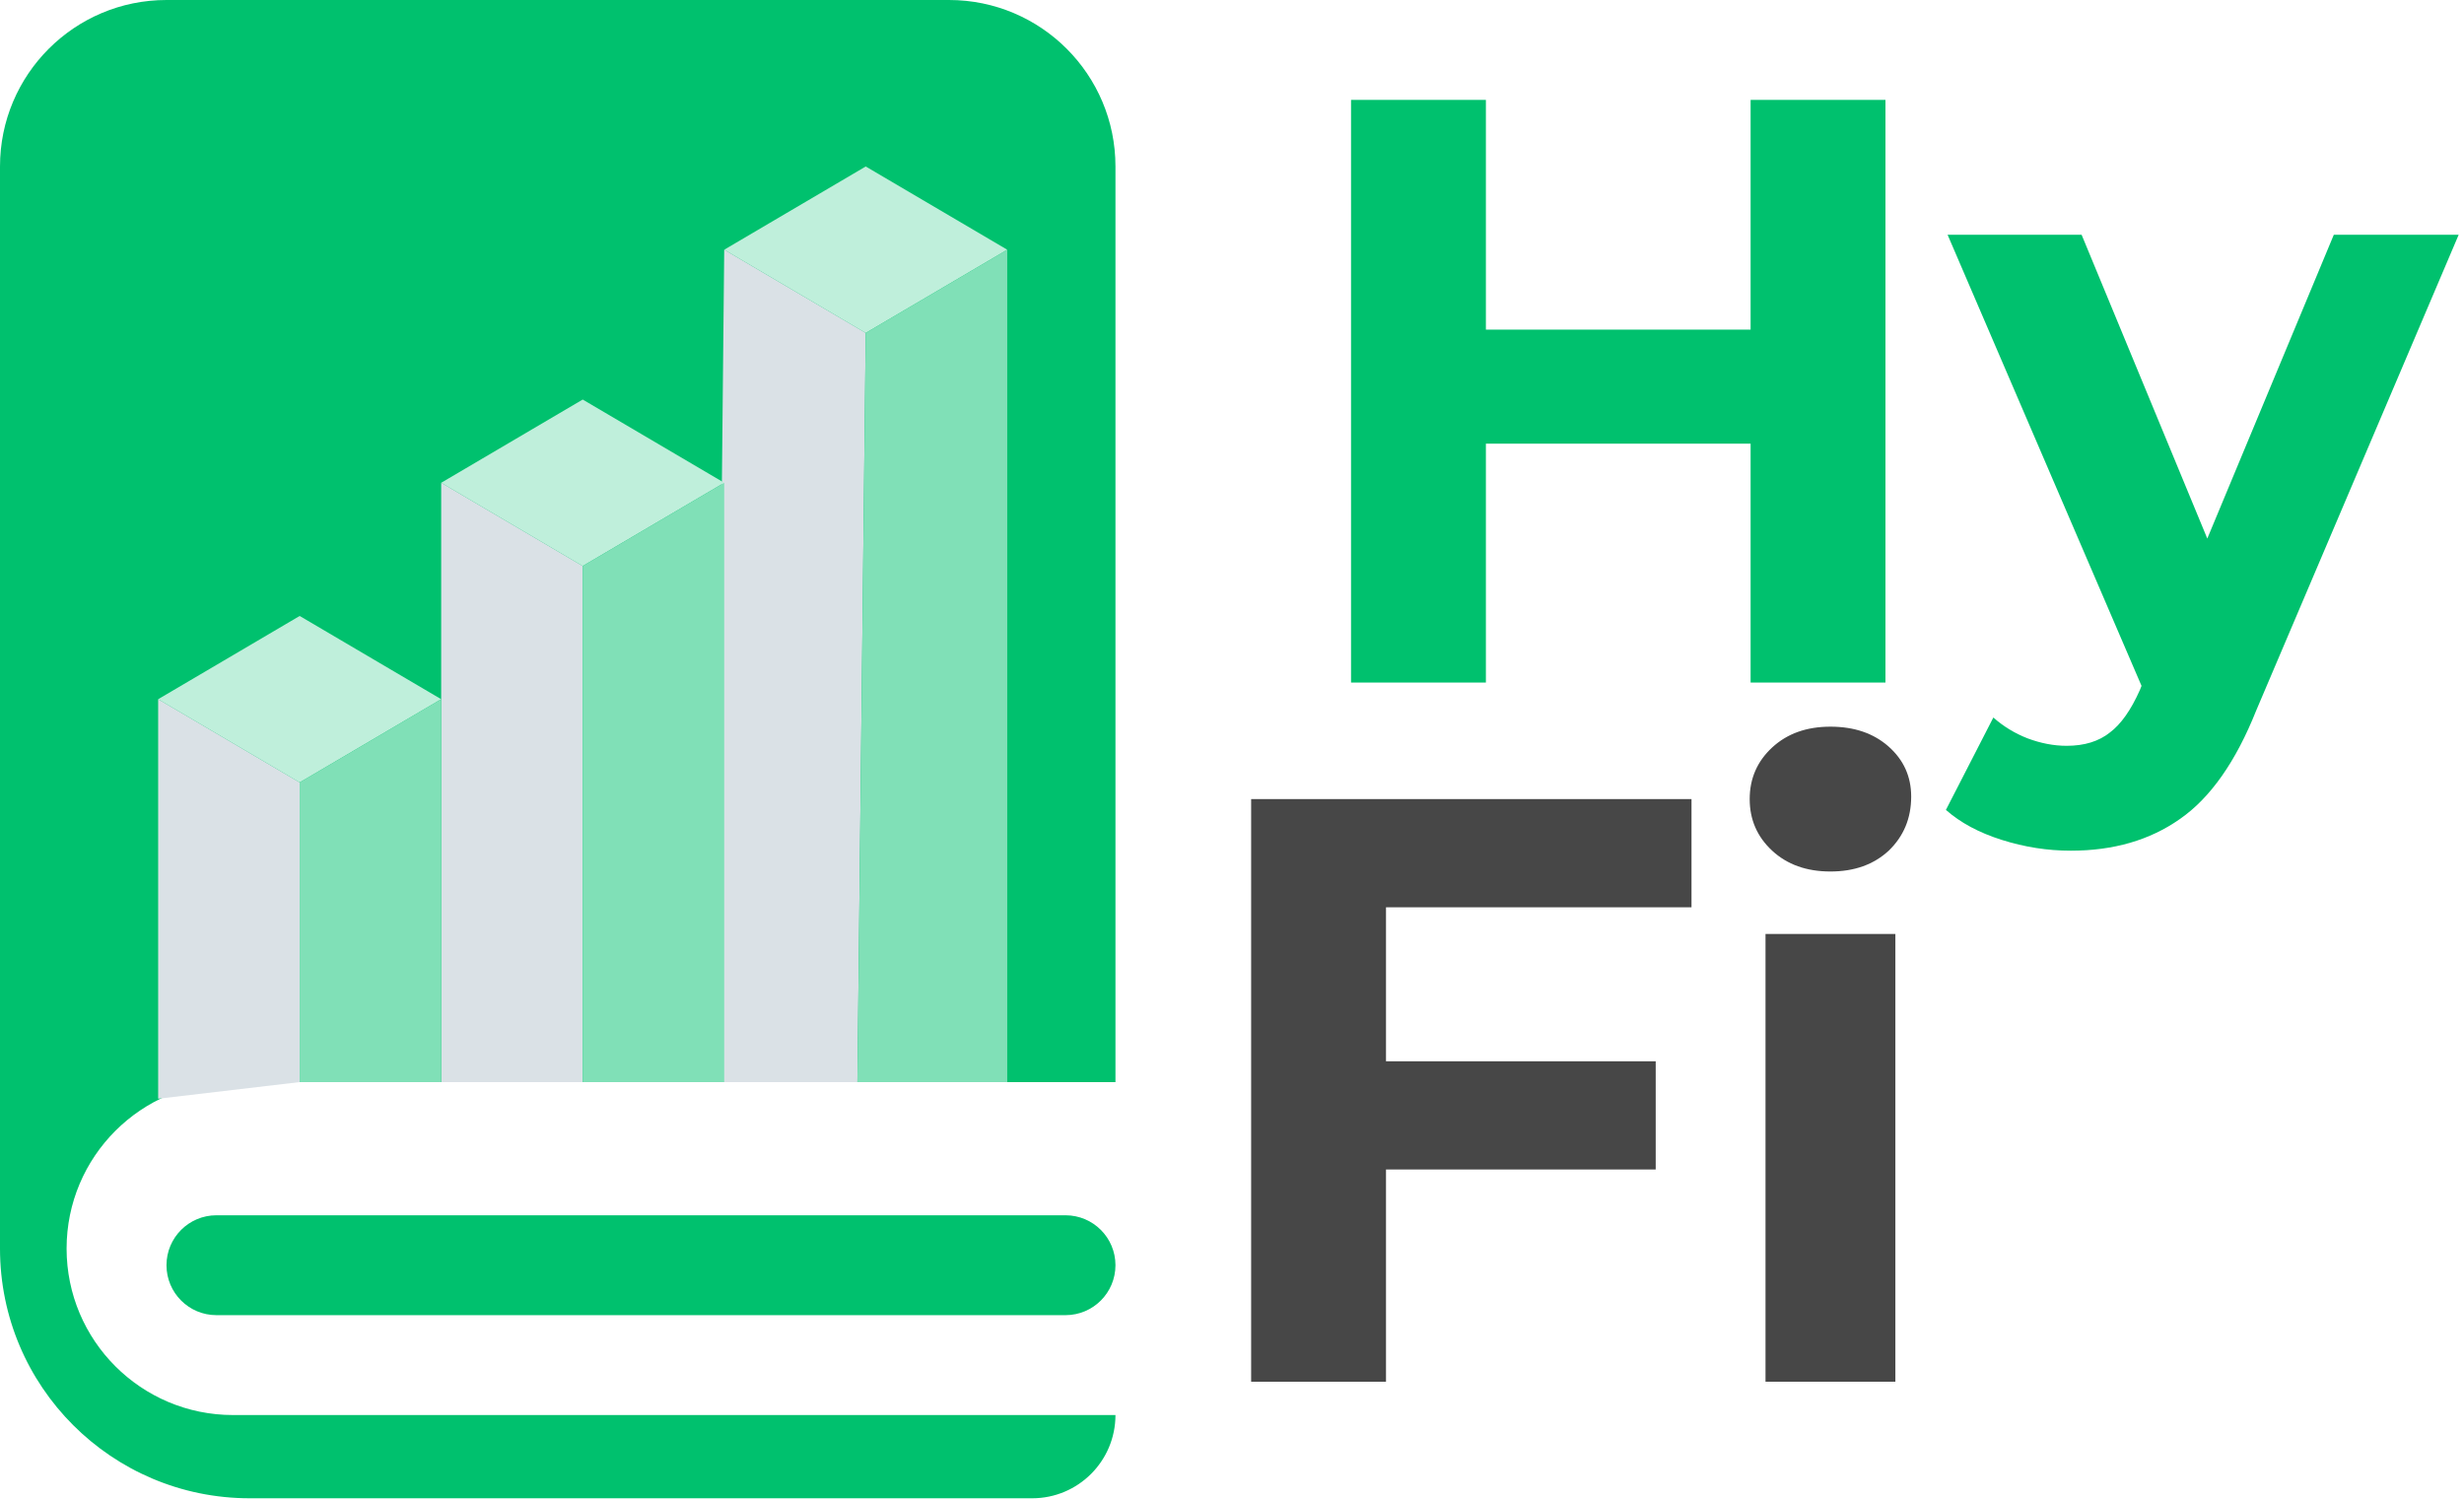
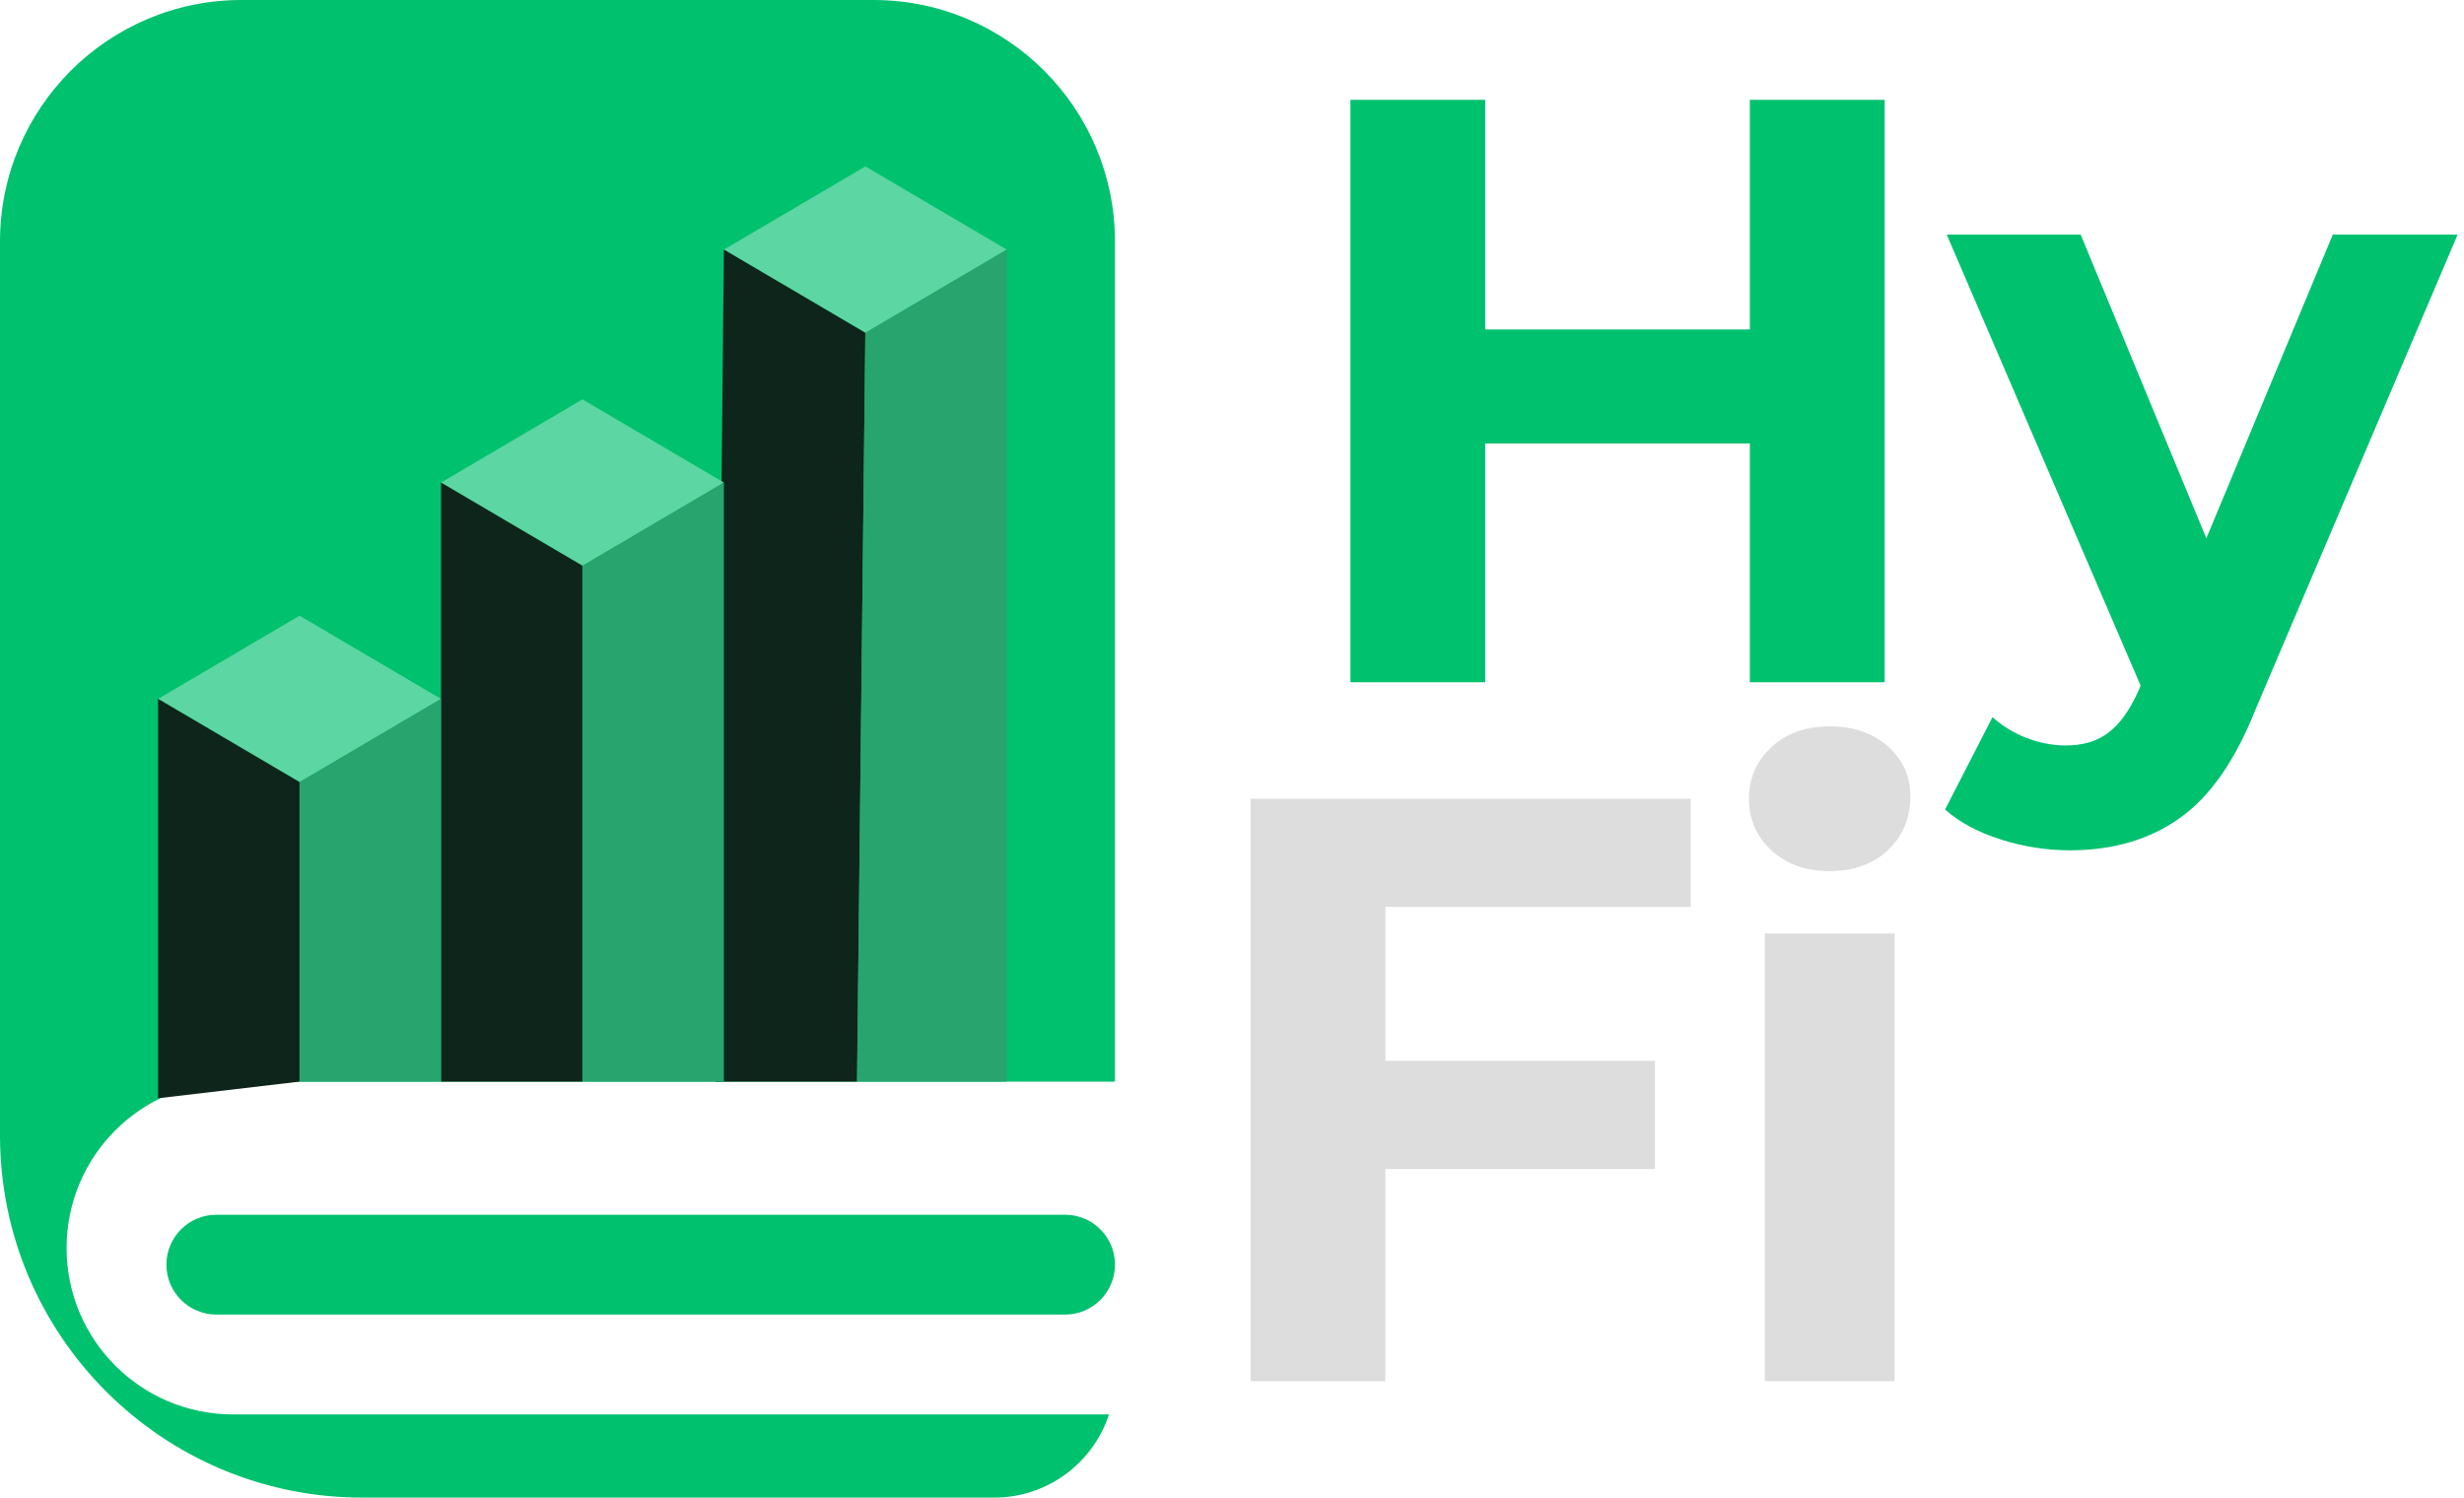
- <svg xmlns="http://www.w3.org/2000/svg" width="148" height="90" viewBox="0 0 148 90" fill="none">
-   <path fill-rule="evenodd" clip-rule="evenodd" d="M10 0C4.477 0 0 4.477 0 10V75C0 83.284 6.716 90 15 90H62C64.761 90 67 87.761 67 85H14C8.477 85 4 80.523 4 75C4 69.477 8.477 65 14 65H67V10C67 4.477 62.523 0 57 0H10Z" fill="#00C16E" />
-   <path d="M43.5 15L52 10L60.5 15L52 20L43.5 15Z" fill="#BFEFDB" />
-   <path d="M43.5 15L43 65H51.5L52 20L43.5 15Z" fill="#DAE1E6" />
-   <path d="M60.5 15V65H51.5L52 20L60.5 15Z" fill="#80E0B7" />
-   <path d="M26.5 29L35 24L43.5 29L35 34L26.5 29Z" fill="#BFEFDB" />
-   <path d="M26.5 29V65H35V34L26.5 29Z" fill="#DAE1E6" />
-   <path d="M43.5 29V65H35V34L43.5 29Z" fill="#80E0B7" />
-   <path d="M9.5 42L18 37L26.5 42L18 47L9.5 42Z" fill="#BFEFDB" />
-   <path d="M9.5 42V66L18 65L18 47L9.5 42Z" fill="#DAE1E6" />
-   <path d="M26.5 42V65H18L18 47L26.5 42Z" fill="#80E0B7" />
-   <rect x="10" y="73" width="57" height="6" rx="3" fill="#00C16E" />
-   <path d="M113.25 6V41H105.15V26.65H89.25V41H81.15V6H89.25V19.8H105.15V6H113.25Z" fill="#00C16E" />
-   <path d="M147.681 14.1L135.531 42.65C134.298 45.75 132.764 47.933 130.931 49.2C129.131 50.467 126.948 51.1 124.381 51.1C122.981 51.1 121.598 50.883 120.231 50.45C118.864 50.017 117.748 49.417 116.881 48.65L119.731 43.1C120.331 43.633 121.014 44.05 121.781 44.35C122.581 44.65 123.364 44.8 124.131 44.8C125.198 44.8 126.064 44.533 126.731 44C127.398 43.5 127.998 42.65 128.531 41.45L128.631 41.2L116.981 14.1H125.031L132.581 32.35L140.181 14.1H147.681Z" fill="#00C16E" />
-   <path d="M83.25 54.5V63.75H99.45V70.25H83.25V83H75.15V48H101.6V54.5H83.25Z" fill="#474747" />
-   <path d="M106.045 56.1H113.845V83H106.045V56.1ZM109.945 52.35C108.512 52.35 107.345 51.933 106.445 51.1C105.545 50.267 105.095 49.233 105.095 48C105.095 46.767 105.545 45.733 106.445 44.9C107.345 44.067 108.512 43.65 109.945 43.65C111.379 43.65 112.545 44.05 113.445 44.85C114.345 45.65 114.795 46.65 114.795 47.85C114.795 49.15 114.345 50.233 113.445 51.1C112.545 51.933 111.379 52.35 109.945 52.35Z" fill="#474747" />
+ <svg xmlns="http://www.w3.org/2000/svg" width="102" height="62" viewBox="0 0 102 62" fill="none">
+   <path fill-rule="evenodd" clip-rule="evenodd" d="M10 0C4.477 0 0 4.477 0 10V47C0 55.284 6.716 62 15 62H41.156C43.374 62 45.255 60.555 45.909 58.556H9.644C5.84 58.556 2.756 55.471 2.756 51.667C2.756 47.862 5.84 44.778 9.644 44.778H46.156V57.009C46.156 57.006 46.156 57.003 46.156 57V10C46.156 4.477 41.678 0 36.156 0H10Z" fill="#00C16E" />
+   <path d="M29.966 10.333L35.822 6.889L41.678 10.333L35.822 13.778L29.966 10.333Z" fill="#5CD6A3" />
+   <path d="M29.966 10.334L29.622 44.778H35.478L35.822 13.778L29.966 10.334Z" fill="#0E251B" />
+   <path d="M41.678 10.334V44.778H35.478L35.822 13.778L41.678 10.334Z" fill="#28A46F" />
+   <path d="M18.256 19.978L24.111 16.533L29.967 19.978L24.111 23.422L18.256 19.978Z" fill="#5CD6A3" />
+   <path d="M18.256 19.978V44.778H24.111V23.422L18.256 19.978Z" fill="#0E251B" />
+   <path d="M29.967 19.978V44.778H24.111V23.422L29.967 19.978Z" fill="#28A46F" />
+   <path d="M6.544 28.933L12.4 25.489L18.256 28.933L12.4 32.378L6.544 28.933Z" fill="#5CD6A3" />
+   <path d="M6.544 28.933V45.467L12.4 44.778L12.4 32.378L6.544 28.933Z" fill="#0E251B" />
+   <path d="M18.256 28.933V44.778H12.4L12.4 32.378L18.256 28.933Z" fill="#28A46F" />
+   <rect x="6.889" y="50.289" width="39.267" height="4.133" rx="2.067" fill="#00C16E" />
+   <path d="M78.017 4.133V28.244H72.437V18.359H61.483V28.244H55.903V4.133H61.483V13.64H72.437V4.133H78.017Z" fill="#00C16E" />
+   <path d="M101.736 9.713L93.366 29.381C92.516 31.517 91.46 33.021 90.197 33.893C88.957 34.766 87.453 35.202 85.685 35.202C84.72 35.202 83.767 35.053 82.826 34.754C81.884 34.456 81.115 34.043 80.518 33.514L82.481 29.691C82.895 30.058 83.365 30.346 83.894 30.552C84.445 30.759 84.984 30.862 85.512 30.862C86.247 30.862 86.844 30.678 87.303 30.311C87.763 29.967 88.176 29.381 88.543 28.554L88.612 28.382L80.587 9.713H86.132L91.334 22.285L96.569 9.713H101.736Z" fill="#00C16E" />
+   <path d="M57.35 37.544V43.917H68.51V48.395H57.35V57.178H51.77V33.067H69.991V37.544H57.35Z" fill="#DDDDDD" />
+   <path d="M73.053 38.647H78.427V57.178H73.053V38.647ZM75.74 36.063C74.753 36.063 73.949 35.776 73.329 35.202C72.709 34.628 72.399 33.916 72.399 33.067C72.399 32.217 72.709 31.505 73.329 30.931C73.949 30.357 74.753 30.07 75.74 30.07C76.728 30.07 77.531 30.346 78.151 30.897C78.771 31.448 79.081 32.137 79.081 32.963C79.081 33.859 78.771 34.605 78.151 35.202C77.531 35.776 76.728 36.063 75.74 36.063Z" fill="#DDDDDD" />
</svg>
